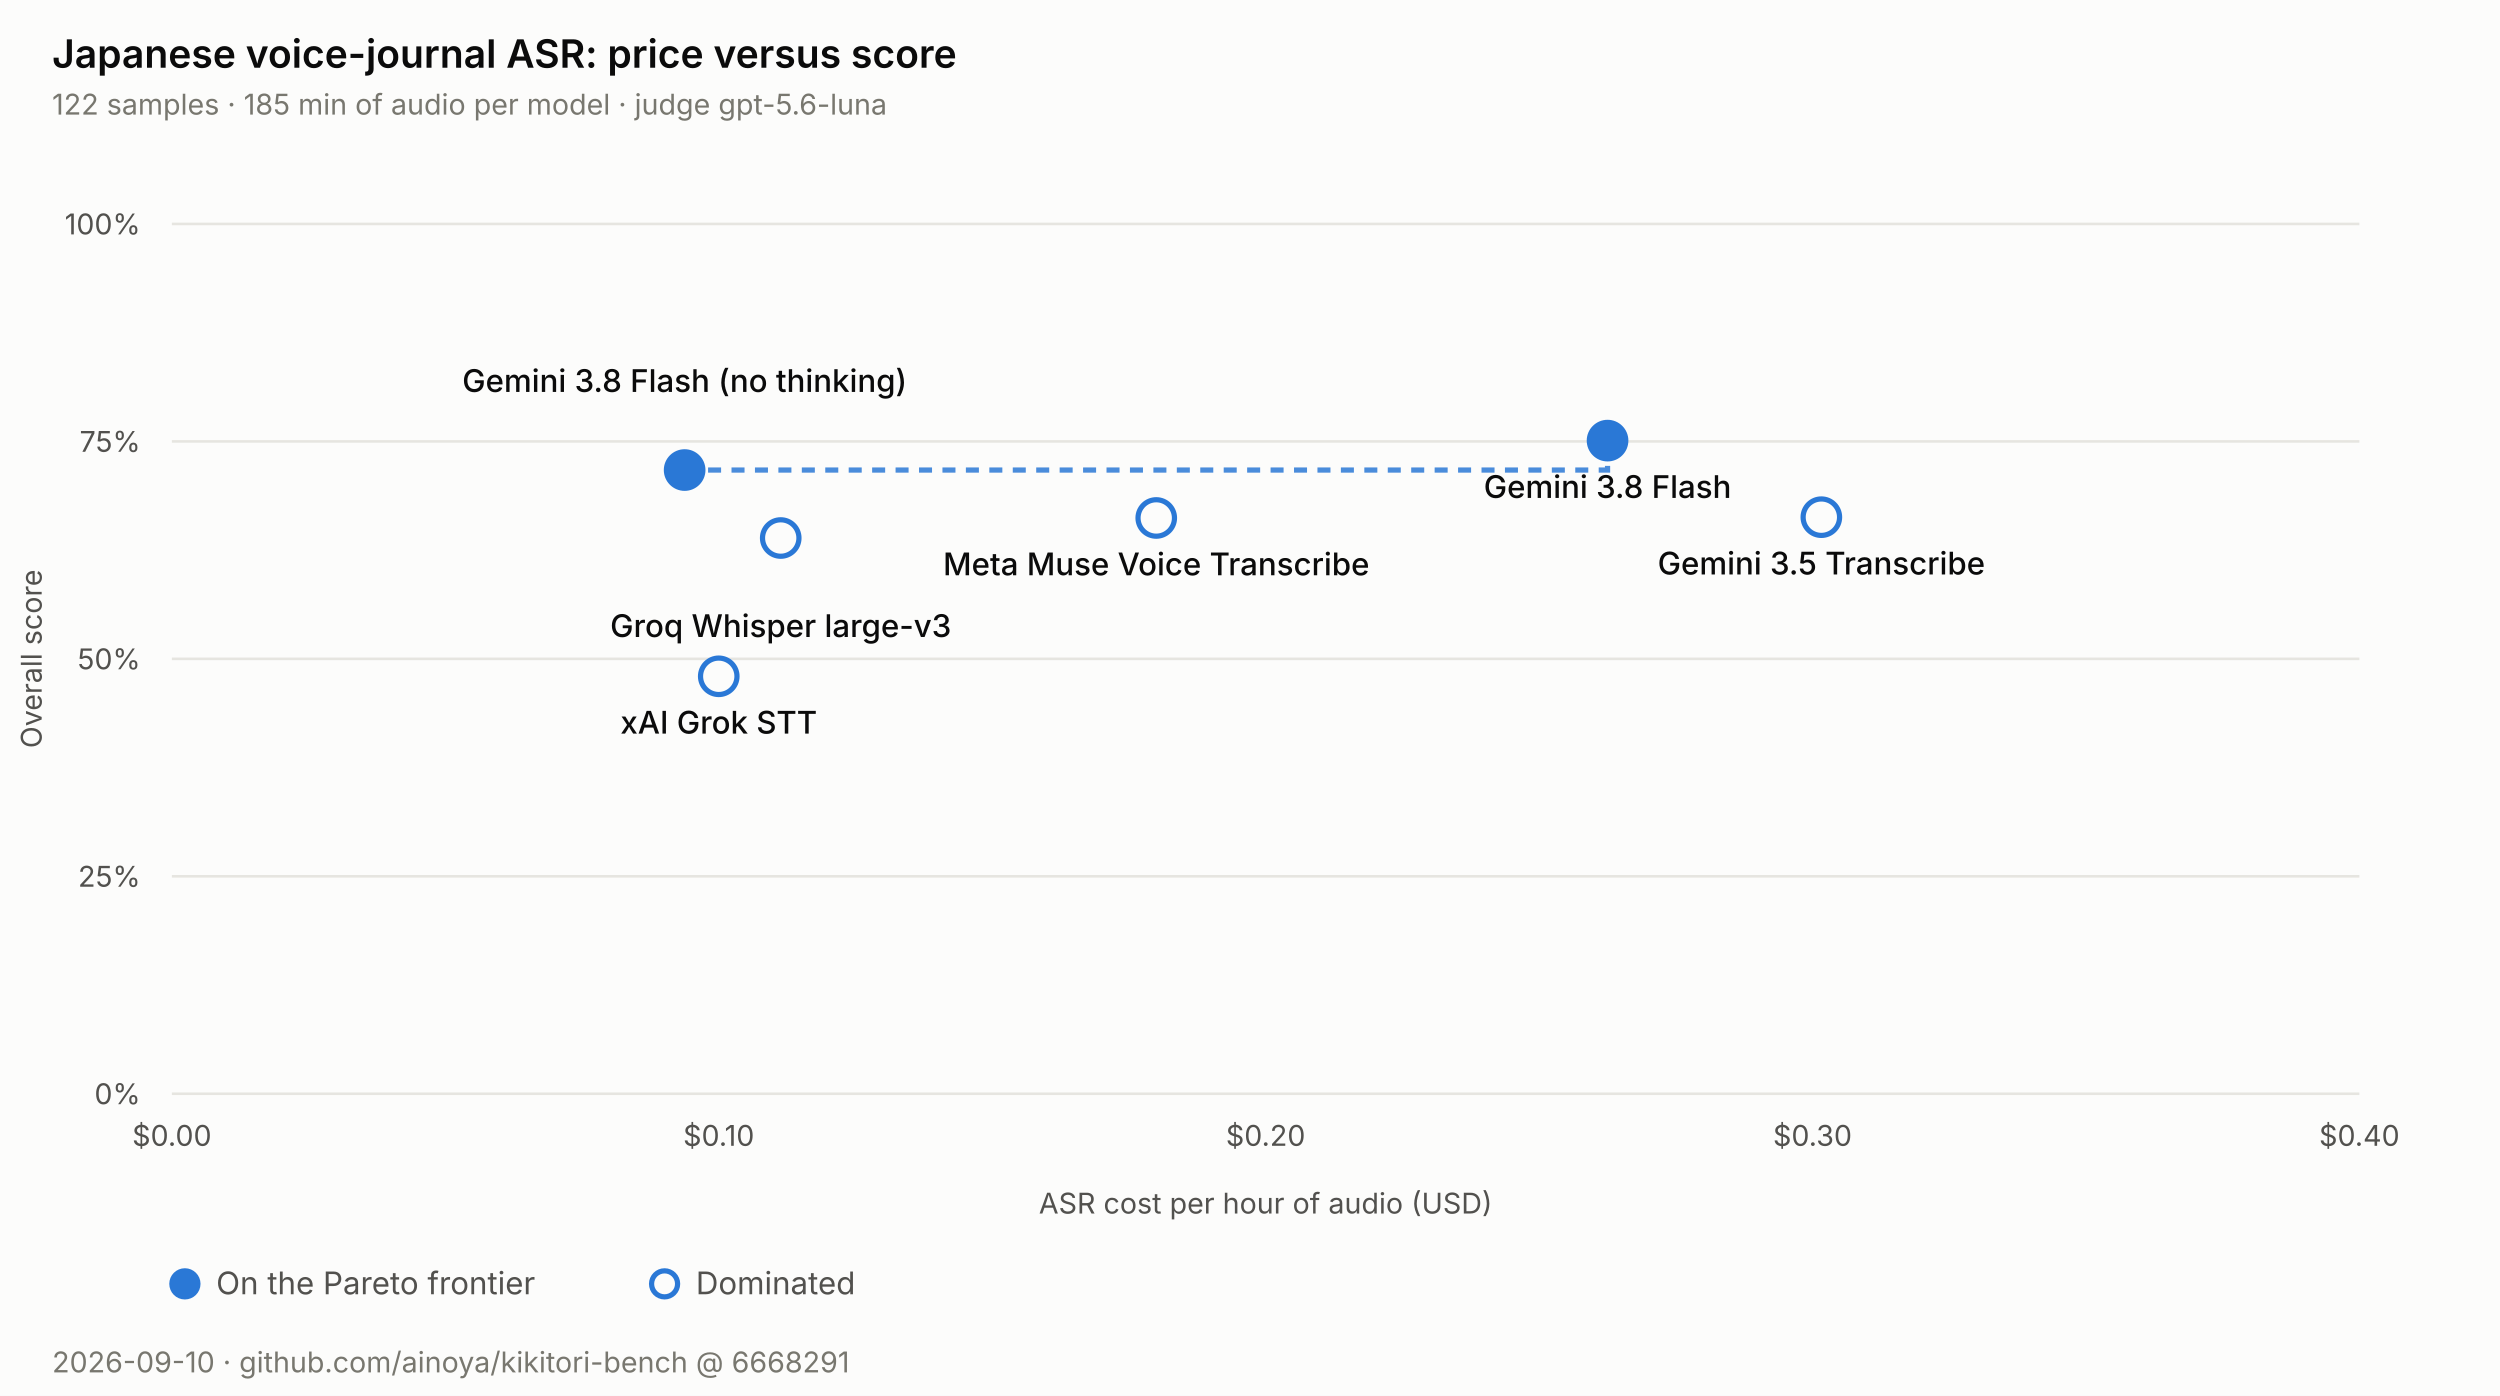
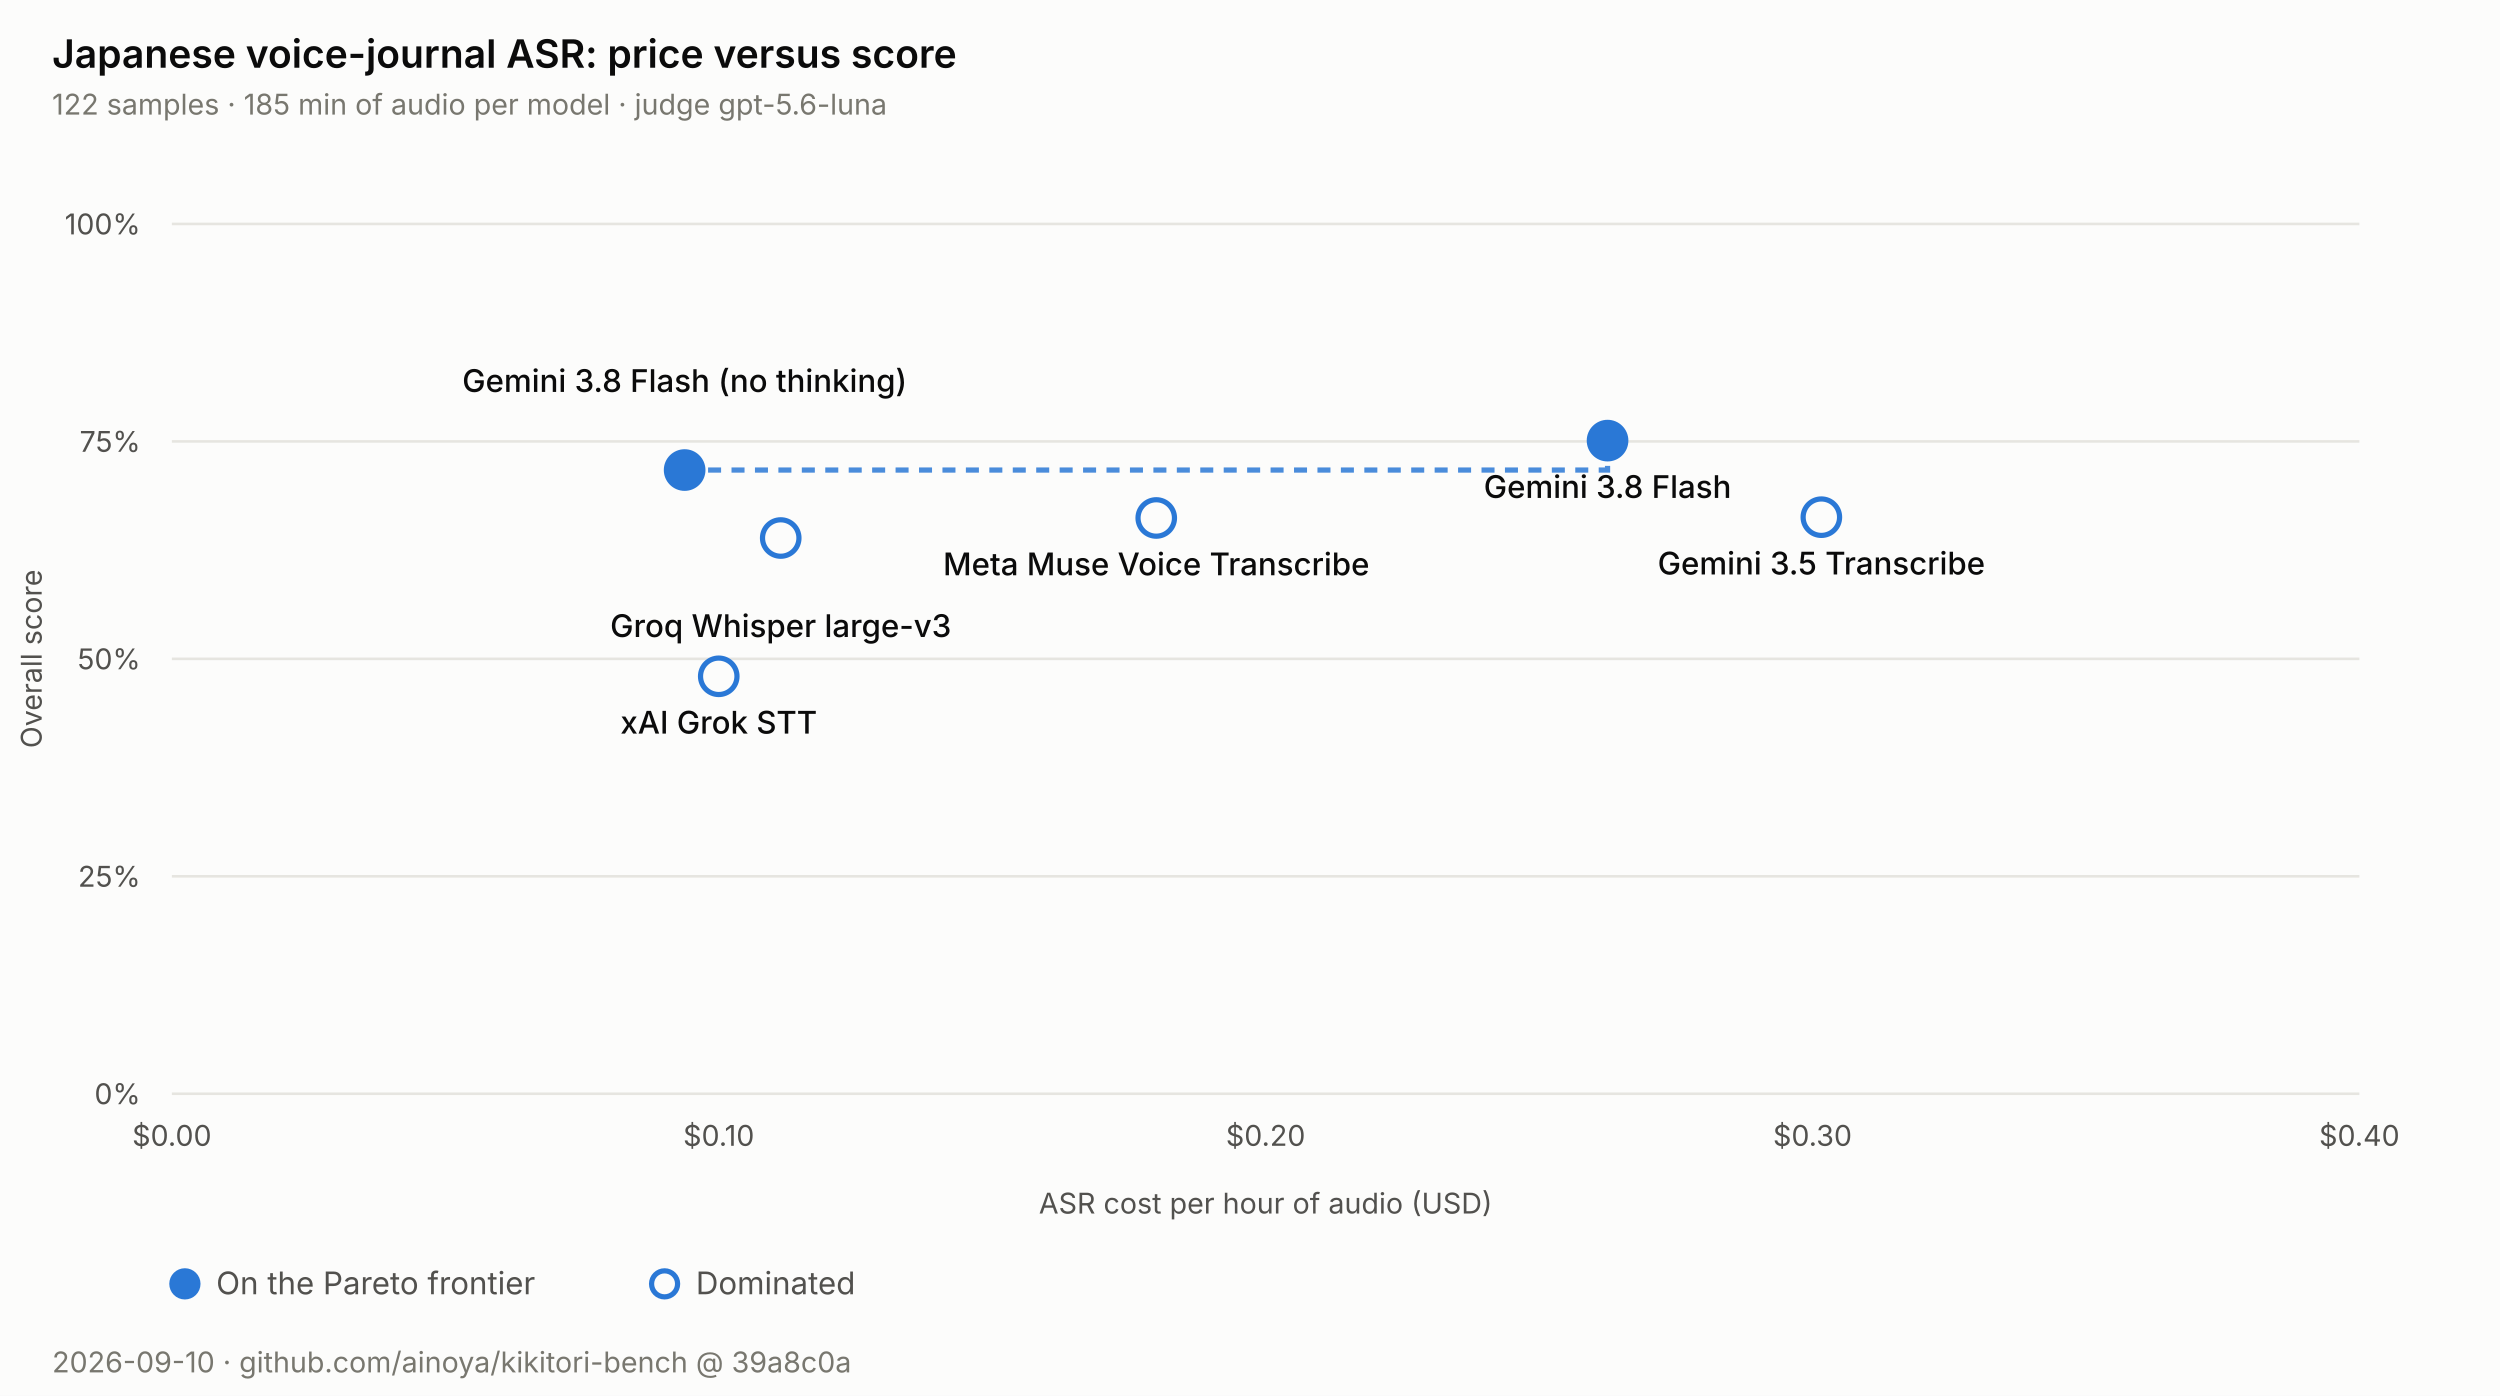
<svg xmlns="http://www.w3.org/2000/svg" viewBox="0 0 960 536" role="img" aria-label="Score against ASR cost per hour of audio (USD)" id="cost-chart">
  <style>
  .surface { fill: #fcfcfb; }
  .grid line { stroke: #e6e5e0; stroke-width: 1; }
  .axis text, .axis-title, .group-label { fill: #52514e; font-family: -apple-system, BlinkMacSystemFont, "Segoe UI", "Hiragino Sans", sans-serif; }
  .axis text { font-size: 11px; }
  .axis-title, .group-label { font-size: 12px; }
  .frontier { fill: none; stroke: #2a78d6; stroke-width: 2; stroke-dasharray: 5 4; opacity: .85; }
  .hit { fill: transparent; }
  .mark .dot { stroke: #2a78d6; stroke-width: 2; }
  .mark.on .dot { fill: #2a78d6; }
  .mark.off .dot { fill: #fcfcfb; }
  .point-label { fill: #0b0b0b; font-size: 12px; font-weight: 500; font-family: -apple-system, BlinkMacSystemFont, "Segoe UI", "Hiragino Sans", sans-serif; }
  .bar rect { fill: #2a78d6; }
  .bar.s2 rect { fill: #eb6834; }
  .bar.s3 rect { fill: #1baf7a; }
  .bar.s4 rect { fill: #eda100; }
  .chart-title { fill: #0b0b0b; font-size: 15px; font-weight: 600; font-family: -apple-system, BlinkMacSystemFont, "Segoe UI", "Hiragino Sans", sans-serif; }
  .chart-subtitle, .chart-footnote { fill: #78776f; font-size: 11px; font-family: -apple-system, BlinkMacSystemFont, "Segoe UI", "Hiragino Sans", sans-serif; }
  .legend-text { fill: #52514e; font-size: 12px; font-family: -apple-system, BlinkMacSystemFont, "Segoe UI", "Hiragino Sans", sans-serif; }
  @media (prefers-color-scheme: dark) {
    .surface { fill: #1a1a19; }
    .grid line { stroke: #333330; }
    .axis text, .axis-title, .group-label, .legend-text { fill: #c3c2b7; }
    .frontier, .mark .dot { stroke: #3987e5; }
    .mark.on .dot { fill: #3987e5; }
    .mark.off .dot { fill: #1a1a19; }
    .point-label, .chart-title { fill: #ffffff; }
    .chart-subtitle, .chart-footnote { fill: #96958c; }
    .bar rect { fill: #3987e5; }
    .bar.s2 rect { fill: #d95926; }
    .bar.s3 rect { fill: #199e70; }
    .bar.s4 rect { fill: #c98500; }
  }
</style>
  <rect class="surface" x="0" y="0" width="100%" height="100%" />
  <text class="chart-title" x="20" y="26">Japanese voice-journal ASR: price versus score</text>
  <text class="chart-subtitle" x="20" y="44">122 samples · 185 min of audio per model · judge gpt-5.6-luna</text>
  <g transform="translate(0 52)">
    <g class="grid">
      <line x1="66" y1="368.0" x2="906" y2="368.0" />
      <line x1="66" y1="284.5" x2="906" y2="284.5" />
      <line x1="66" y1="201.0" x2="906" y2="201.0" />
      <line x1="66" y1="117.5" x2="906" y2="117.5" />
      <line x1="66" y1="34.0" x2="906" y2="34.0" />
    </g>
    <g class="axis">
      <text x="66.0" y="388" text-anchor="middle">$0.00</text>
      <text x="276.0" y="388" text-anchor="middle">$0.10</text>
      <text x="486.0" y="388" text-anchor="middle">$0.20</text>
      <text x="696.0" y="388" text-anchor="middle">$0.30</text>
      <text x="906.0" y="388" text-anchor="middle">$0.40</text>
      <text x="54" y="372.0" text-anchor="end">0%</text>
      <text x="54" y="288.5" text-anchor="end">25%</text>
      <text x="54" y="205.0" text-anchor="end">50%</text>
      <text x="54" y="121.5" text-anchor="end">75%</text>
      <text x="54" y="38.0" text-anchor="end">100%</text>
      <text class="axis-title" x="486.0" y="414" text-anchor="middle">ASR cost per hour of audio (USD)</text>
      <text class="axis-title" transform="translate(16 201.0) rotate(-90)" text-anchor="middle">Overall score</text>
    </g>
    <path class="frontier" d="M262.9,128.5 L617.3,128.5 L617.3,117.2" />
    <g class="mark on" tabindex="0">
      <circle class="hit" cx="617.3" cy="117.2" r="18" />
      <circle class="dot" cx="617.3" cy="117.2" r="7" />
      <text class="point-label" x="617.3" y="139.2" text-anchor="middle">Gemini 3.8 Flash</text>
    </g>
    <g class="mark on" tabindex="0">
      <circle class="hit" cx="262.9" cy="128.5" r="18" />
      <circle class="dot" cx="262.9" cy="128.5" r="7" />
      <text class="point-label" x="262.9" y="98.5" text-anchor="middle">Gemini 3.8 Flash (no thinking)</text>
    </g>
    <g class="mark off" tabindex="0">
      <circle class="hit" cx="699.4" cy="146.6" r="18" />
      <circle class="dot" cx="699.4" cy="146.6" r="7" />
      <text class="point-label" x="699.4" y="168.6" text-anchor="middle">Gemini 3.5 Transcribe</text>
    </g>
    <g class="mark off" tabindex="0">
      <circle class="hit" cx="444.0" cy="146.9" r="18" />
      <circle class="dot" cx="444.0" cy="146.9" r="7" />
      <text class="point-label" x="444.0" y="168.9" text-anchor="middle">Meta Muse Voice Transcribe</text>
    </g>
    <g class="mark off" tabindex="0">
      <circle class="hit" cx="299.8" cy="154.6" r="18" />
      <circle class="dot" cx="299.8" cy="154.6" r="7" />
      <text class="point-label" x="299.8" y="192.6" text-anchor="middle">Groq Whisper large-v3</text>
    </g>
    <g class="mark off" tabindex="0">
      <circle class="hit" cx="276.0" cy="207.7" r="18" />
      <circle class="dot" cx="276.0" cy="207.7" r="7" />
      <text class="point-label" x="276.0" y="229.7" text-anchor="middle">xAI Grok STT</text>
    </g>
    <g class="mark on">
      <circle class="dot" cx="71" cy="441" r="5" />
    </g>
    <text class="legend-text" x="83" y="445">On the Pareto frontier</text>
    <g class="mark off">
      <circle class="dot" cx="255.2" cy="441" r="5" />
    </g>
    <text class="legend-text" x="267.2" y="445">Dominated</text>
  </g>
-   <text class="chart-footnote" x="20" y="527">2026-09-10 · github.com/ainoya/kikitori-bench @ 6668291</text>
+   <text class="chart-footnote" x="20" y="527">2026-09-10 · github.com/ainoya/kikitori-bench @ 39a8c0a</text>
</svg>
